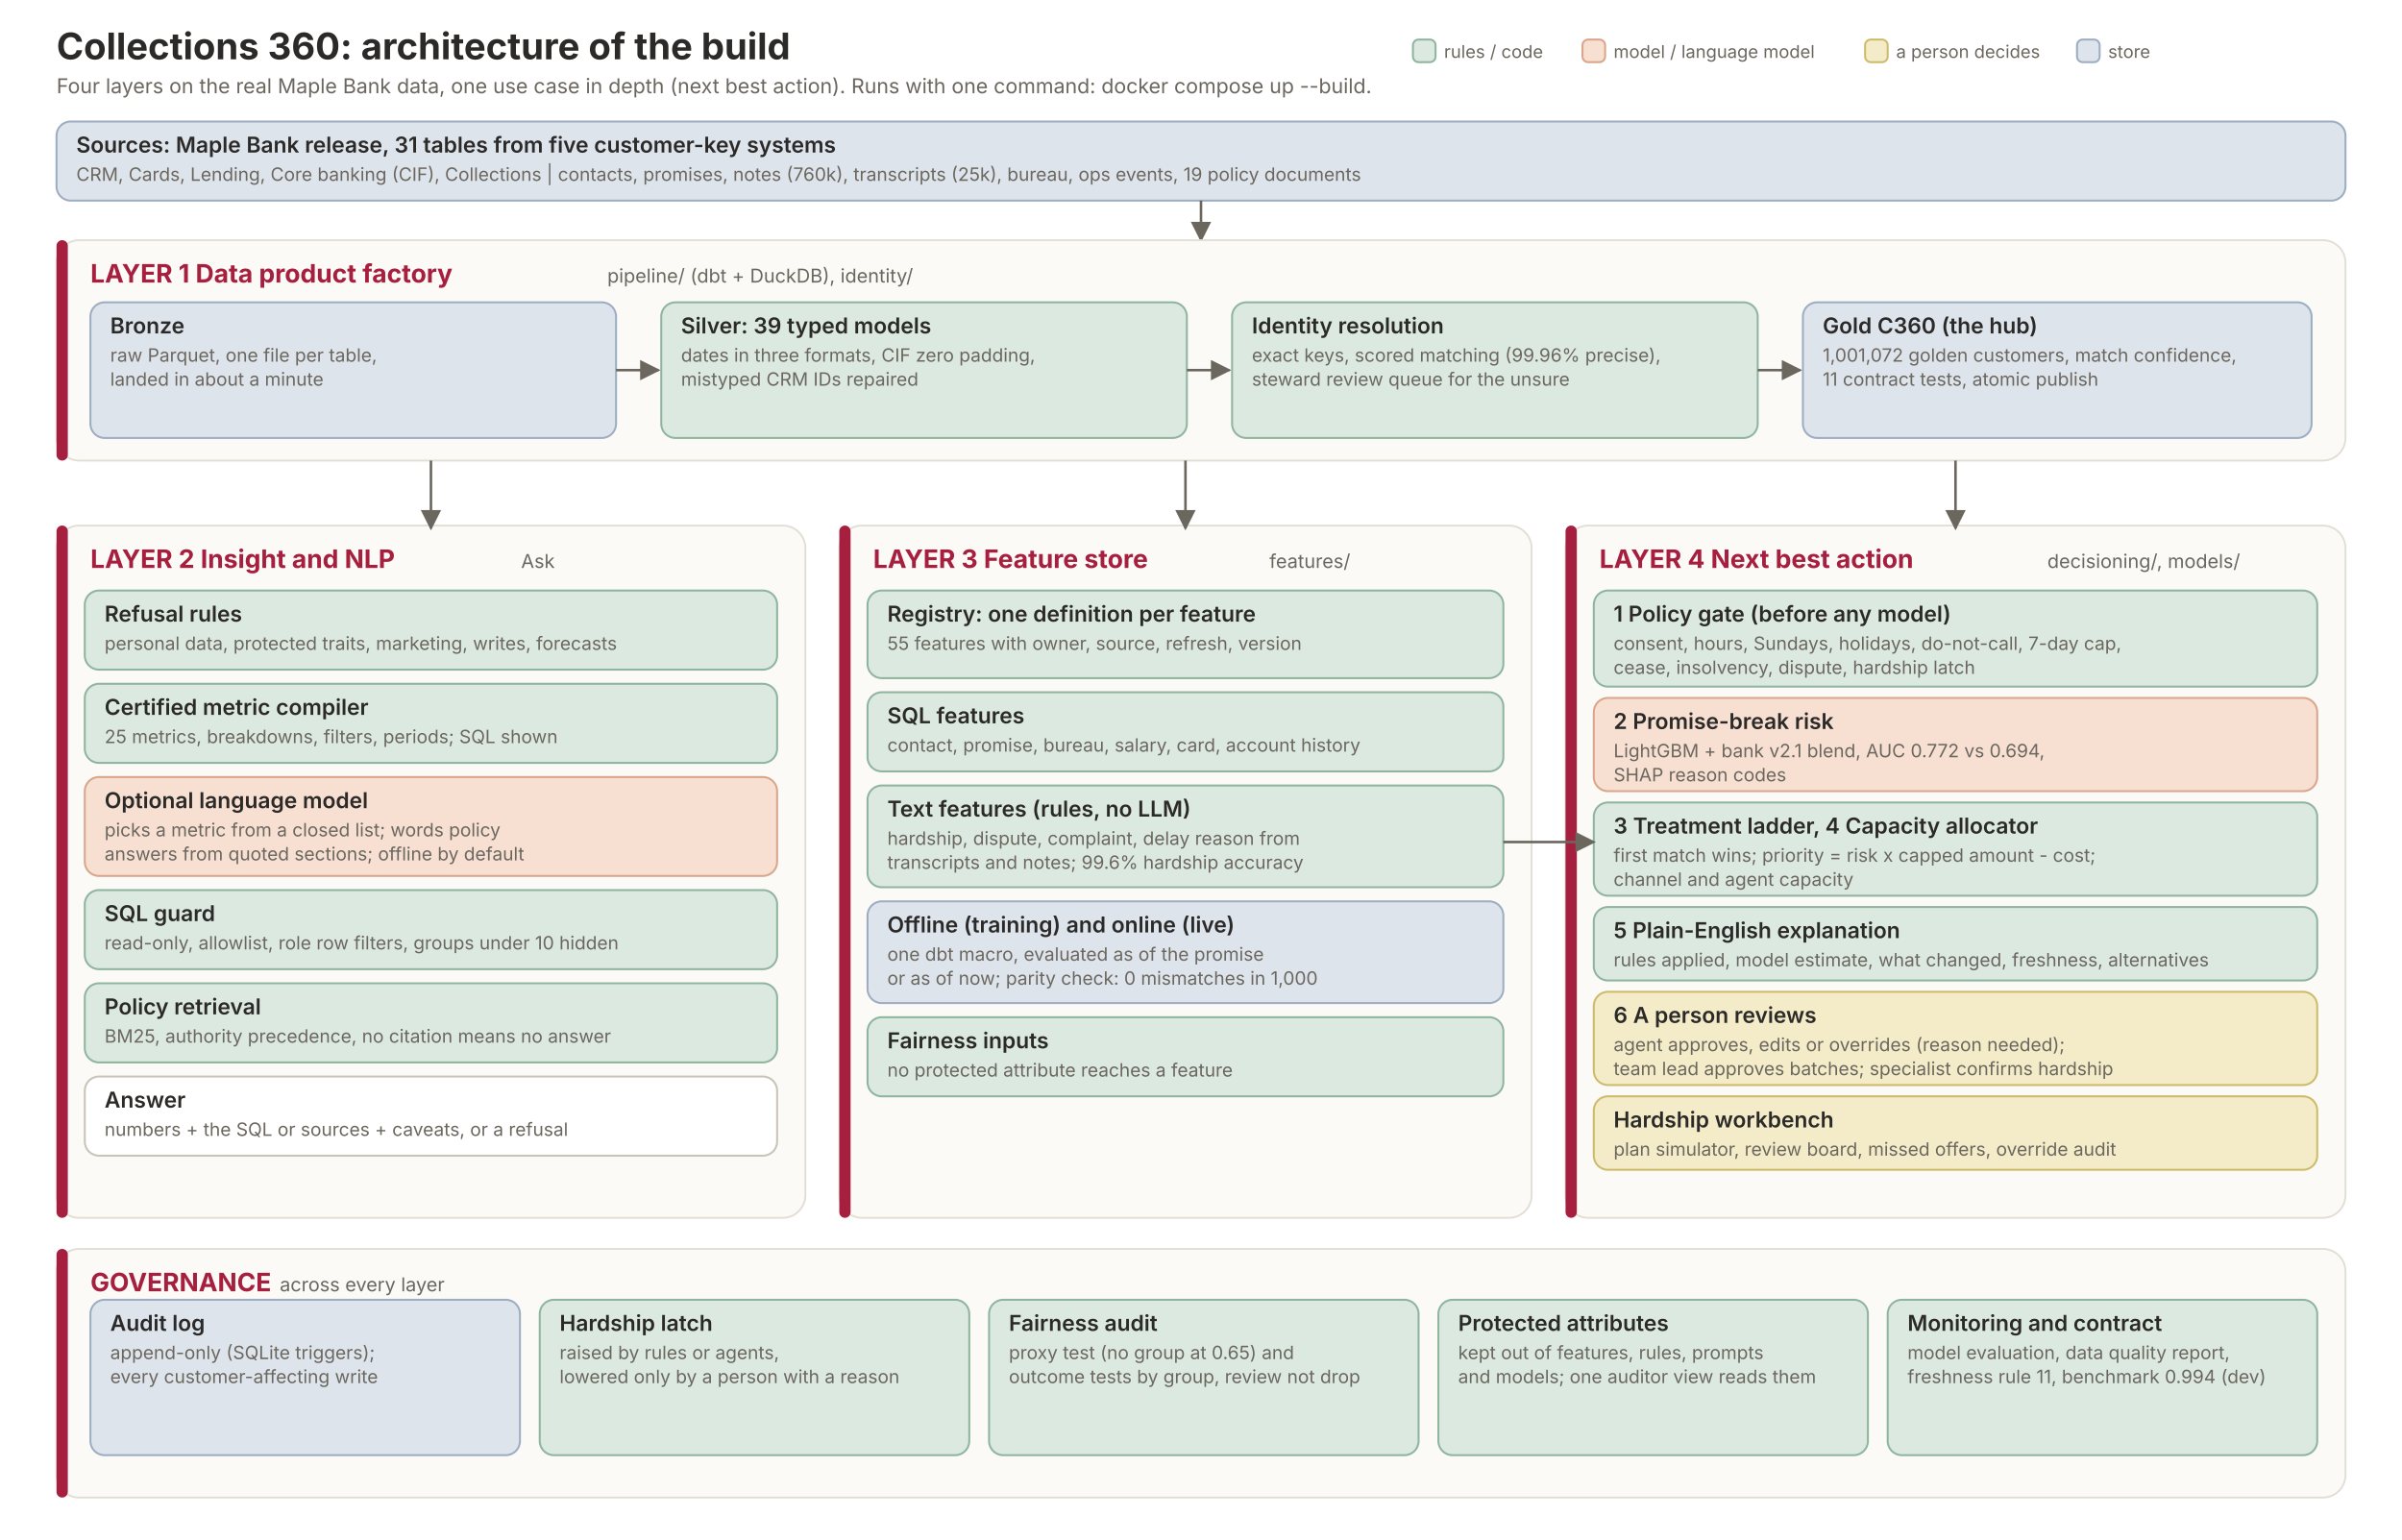
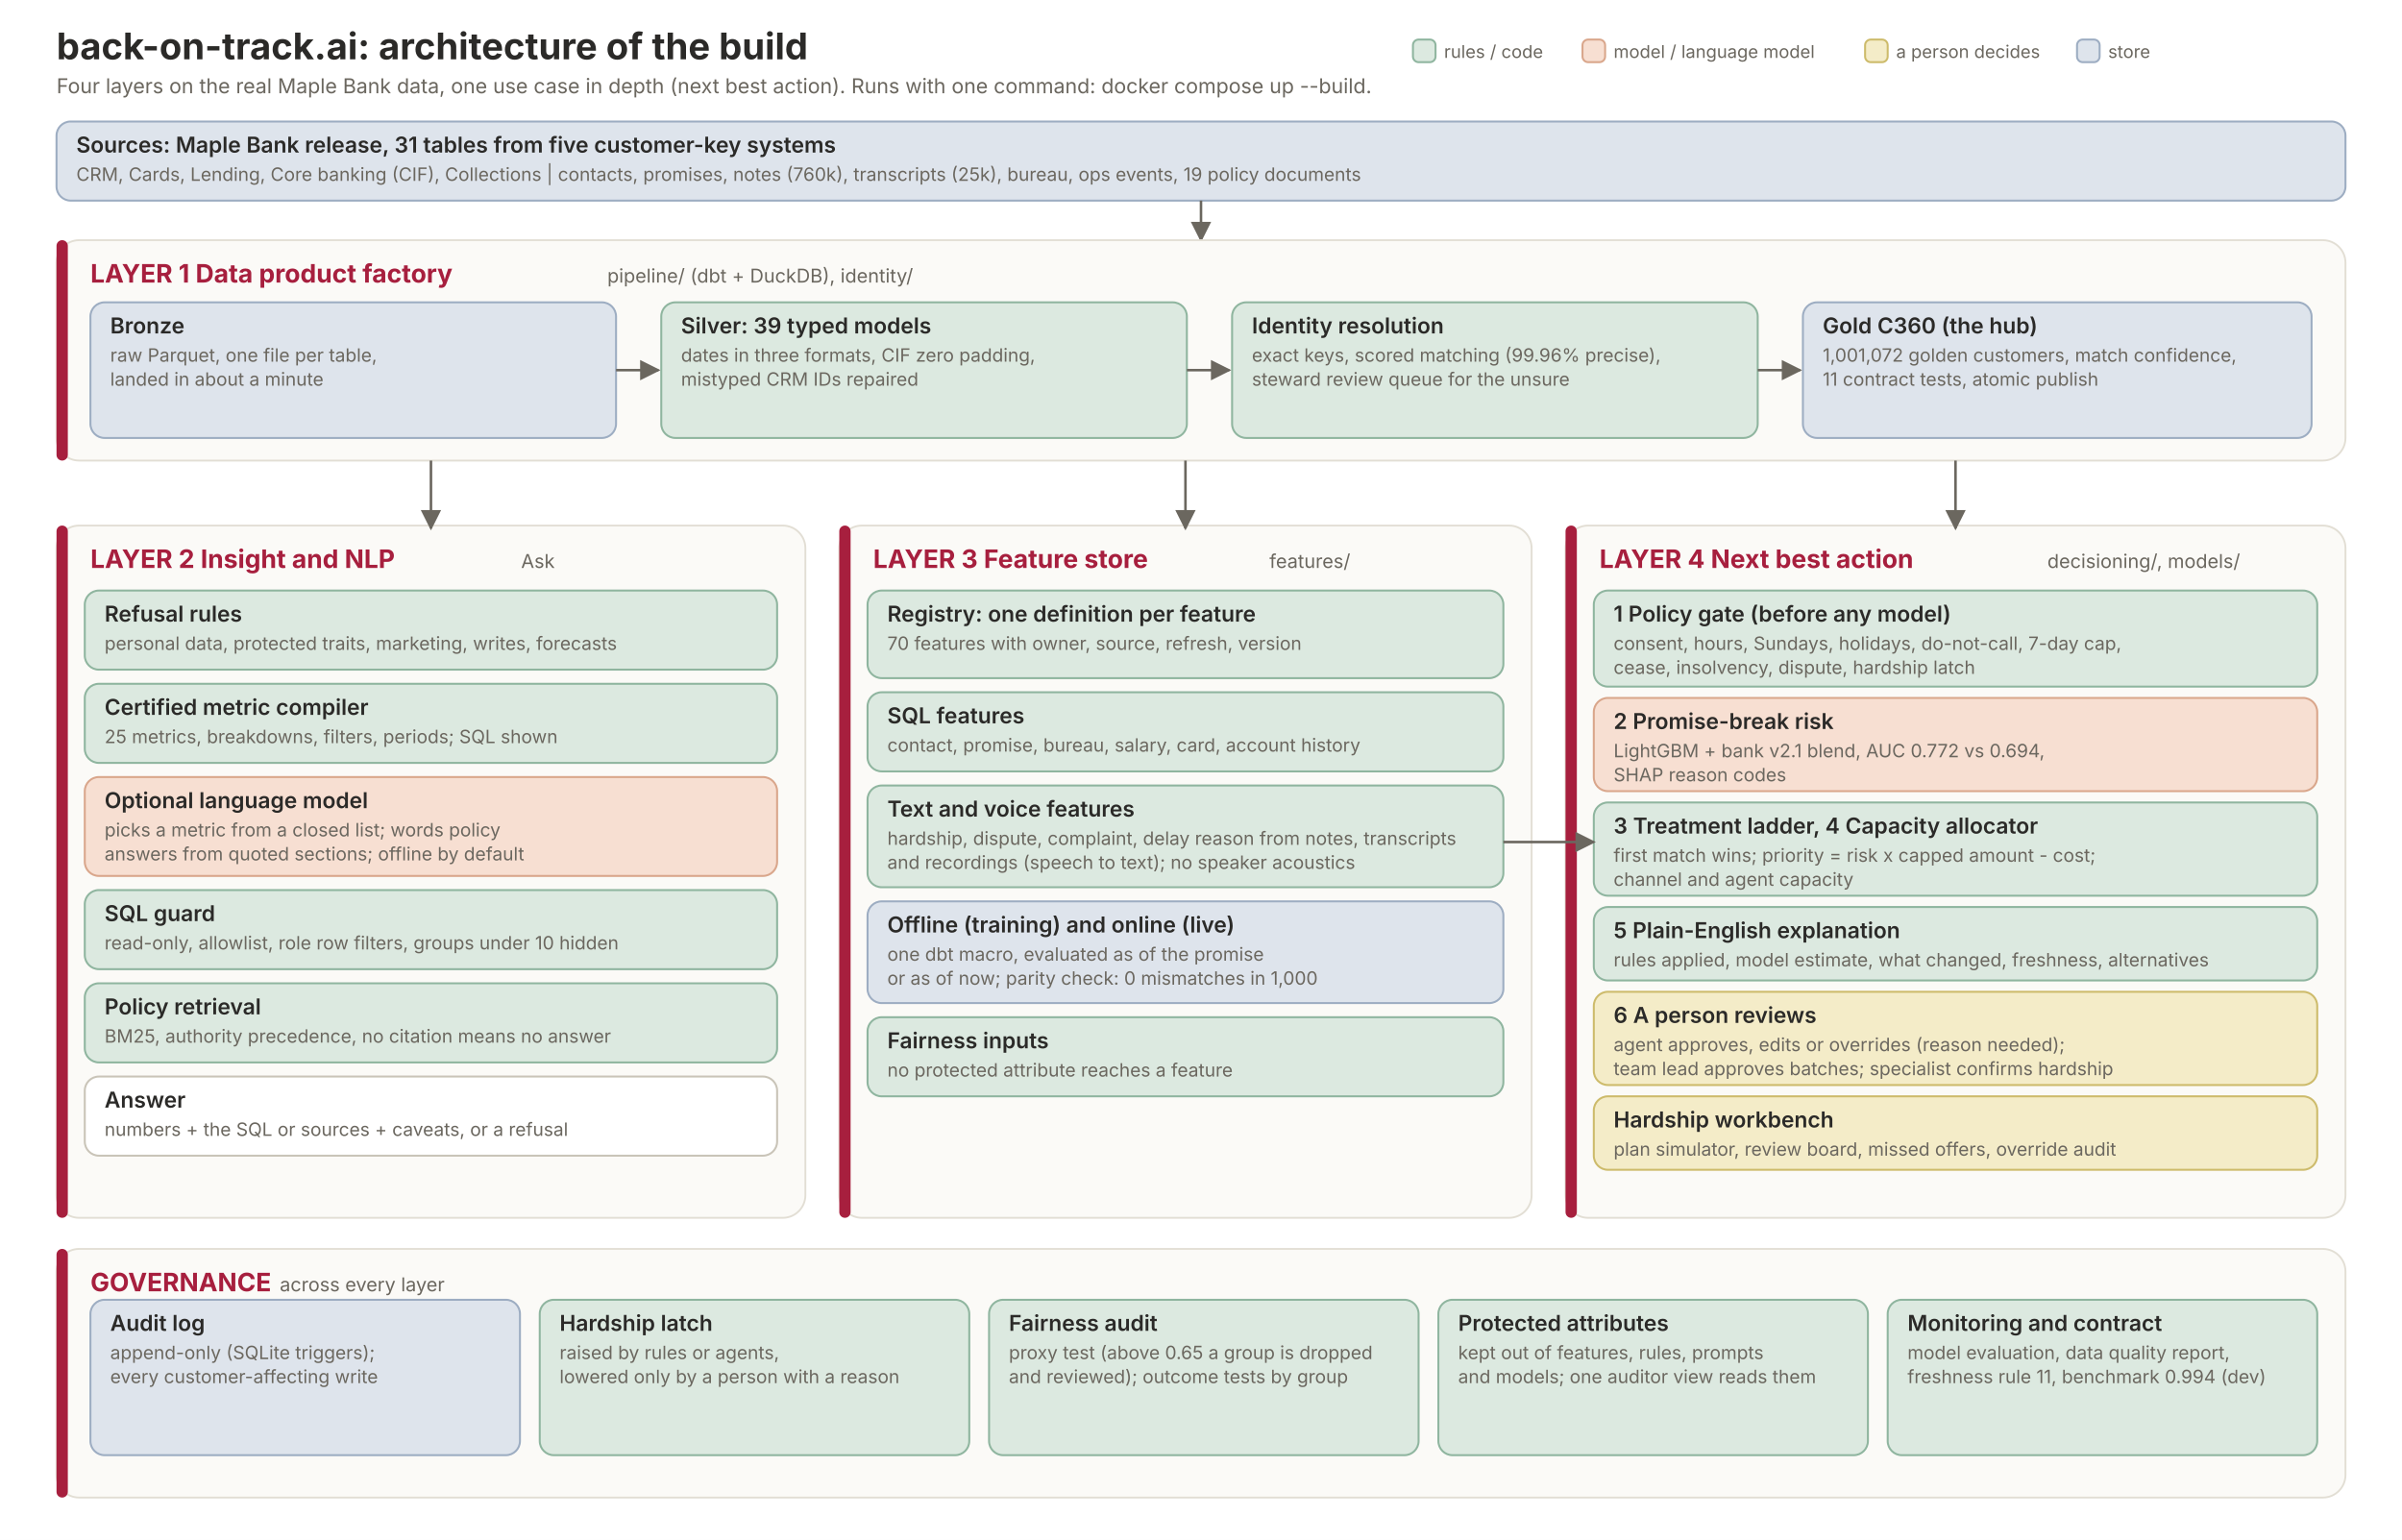
<svg xmlns="http://www.w3.org/2000/svg" width="1700" height="1090" viewBox="0 0 1700 1090">
  <defs>
    <marker id="a" viewBox="0 0 10 10" refX="9" refY="5" markerWidth="8" markerHeight="8" orient="auto">
      <path d="M0,0 L10,5 L0,10 z" fill="#6B675F" />
    </marker>
  </defs>
  <rect width="1700" height="1090" fill="#FFFFFF" />
-   <text x="40" y="42" font-family="Inter, Helvetica, Arial, sans-serif" font-size="26" font-weight="700" fill="#2B2A28" text-anchor="start">Collections 360: architecture of the build</text>
+   <text x="40" y="42" font-family="Inter, Helvetica, Arial, sans-serif" font-size="26" font-weight="700" fill="#2B2A28" text-anchor="start">back-on-track.ai: architecture of the build</text>
  <text x="40" y="66" font-family="Inter, Helvetica, Arial, sans-serif" font-size="14.5" font-weight="400" fill="#6B675F" text-anchor="start">Four layers on the real Maple Bank data, one use case in depth (next best action). Runs with one command: docker compose up --build.</text>
  <rect x="1000" y="28" width="16" height="16" rx="4" fill="#DCE9E0" stroke="#8FB59F" stroke-width="1.4" />
  <text x="1022" y="41" font-family="Inter, Helvetica, Arial, sans-serif" font-size="12.5" font-weight="400" fill="#6B675F" text-anchor="start">rules / code</text>
  <rect x="1120" y="28" width="16" height="16" rx="4" fill="#F7DFD2" stroke="#D9A68B" stroke-width="1.4" />
  <text x="1142" y="41" font-family="Inter, Helvetica, Arial, sans-serif" font-size="12.5" font-weight="400" fill="#6B675F" text-anchor="start">model / language model</text>
  <rect x="1320" y="28" width="16" height="16" rx="4" fill="#F4ECC8" stroke="#CDBB6B" stroke-width="1.4" />
  <text x="1342" y="41" font-family="Inter, Helvetica, Arial, sans-serif" font-size="12.5" font-weight="400" fill="#6B675F" text-anchor="start">a person decides</text>
  <rect x="1470" y="28" width="16" height="16" rx="4" fill="#DEE4EC" stroke="#9DADC2" stroke-width="1.4" />
  <text x="1492" y="41" font-family="Inter, Helvetica, Arial, sans-serif" font-size="12.5" font-weight="400" fill="#6B675F" text-anchor="start">store</text>
  <rect x="40" y="86" width="1620" height="56" rx="10" fill="#DEE4EC" stroke="#9DADC2" stroke-width="1.4" />
  <text x="54" y="108" font-family="Inter, Helvetica, Arial, sans-serif" font-size="15.5" font-weight="600" fill="#2B2A28" text-anchor="start">Sources: Maple Bank release, 31 tables from five customer-key systems</text>
  <text x="54" y="128" font-family="Inter, Helvetica, Arial, sans-serif" font-size="13" font-weight="400" fill="#6B675F" text-anchor="start">CRM, Cards, Lending, Core banking (CIF), Collections  |  contacts, promises, notes (760k), transcripts (25k), bureau, ops events, 19 policy documents</text>
  <line x1="850" y1="142" x2="850" y2="170" stroke="#6B675F" stroke-width="1.8" marker-end="url(#a)" />
  <rect x="40" y="170" width="1620" height="156" rx="16" fill="#FBFAF7" stroke="#E2DED4" stroke-width="1.3" />
  <rect x="40" y="170" width="8" height="156" rx="4" fill="#A71F3E" />
  <text x="64" y="200" font-family="Inter, Helvetica, Arial, sans-serif" font-size="18" font-weight="700" fill="#A71F3E" text-anchor="start">LAYER 1  Data product factory</text>
  <text x="429.8" y="200" font-family="Inter, Helvetica, Arial, sans-serif" font-size="13.5" font-weight="400" fill="#6B675F" text-anchor="start">pipeline/ (dbt + DuckDB), identity/</text>
  <rect x="64" y="214" width="372" height="96" rx="10" fill="#DEE4EC" stroke="#9DADC2" stroke-width="1.4" />
  <text x="78" y="236" font-family="Inter, Helvetica, Arial, sans-serif" font-size="15.5" font-weight="600" fill="#2B2A28" text-anchor="start">Bronze</text>
  <text x="78" y="256" font-family="Inter, Helvetica, Arial, sans-serif" font-size="13" font-weight="400" fill="#6B675F" text-anchor="start">raw Parquet, one file per table,</text>
  <text x="78" y="273" font-family="Inter, Helvetica, Arial, sans-serif" font-size="13" font-weight="400" fill="#6B675F" text-anchor="start">landed in about a minute</text>
  <rect x="468" y="214" width="372" height="96" rx="10" fill="#DCE9E0" stroke="#8FB59F" stroke-width="1.4" />
  <text x="482" y="236" font-family="Inter, Helvetica, Arial, sans-serif" font-size="15.5" font-weight="600" fill="#2B2A28" text-anchor="start">Silver: 39 typed models</text>
  <text x="482" y="256" font-family="Inter, Helvetica, Arial, sans-serif" font-size="13" font-weight="400" fill="#6B675F" text-anchor="start">dates in three formats, CIF zero padding,</text>
  <text x="482" y="273" font-family="Inter, Helvetica, Arial, sans-serif" font-size="13" font-weight="400" fill="#6B675F" text-anchor="start">mistyped CRM IDs repaired</text>
  <rect x="872" y="214" width="372" height="96" rx="10" fill="#DCE9E0" stroke="#8FB59F" stroke-width="1.4" />
  <text x="886" y="236" font-family="Inter, Helvetica, Arial, sans-serif" font-size="15.5" font-weight="600" fill="#2B2A28" text-anchor="start">Identity resolution</text>
  <text x="886" y="256" font-family="Inter, Helvetica, Arial, sans-serif" font-size="13" font-weight="400" fill="#6B675F" text-anchor="start">exact keys, scored matching (99.96% precise),</text>
  <text x="886" y="273" font-family="Inter, Helvetica, Arial, sans-serif" font-size="13" font-weight="400" fill="#6B675F" text-anchor="start">steward review queue for the unsure</text>
  <rect x="1276" y="214" width="360" height="96" rx="10" fill="#DEE4EC" stroke="#9DADC2" stroke-width="1.4" />
  <text x="1290" y="236" font-family="Inter, Helvetica, Arial, sans-serif" font-size="15.5" font-weight="600" fill="#2B2A28" text-anchor="start">Gold C360 (the hub)</text>
  <text x="1290" y="256" font-family="Inter, Helvetica, Arial, sans-serif" font-size="13" font-weight="400" fill="#6B675F" text-anchor="start">1,001,072 golden customers, match confidence,</text>
  <text x="1290" y="273" font-family="Inter, Helvetica, Arial, sans-serif" font-size="13" font-weight="400" fill="#6B675F" text-anchor="start">11 contract tests, atomic publish</text>
  <line x1="436" y1="262" x2="466" y2="262" stroke="#6B675F" stroke-width="1.8" marker-end="url(#a)" />
  <line x1="840" y1="262" x2="870" y2="262" stroke="#6B675F" stroke-width="1.8" marker-end="url(#a)" />
  <line x1="1244" y1="262" x2="1274" y2="262" stroke="#6B675F" stroke-width="1.8" marker-end="url(#a)" />
  <rect x="40" y="372" width="530" height="490" rx="16" fill="#FBFAF7" stroke="#E2DED4" stroke-width="1.3" />
  <rect x="40" y="372" width="8" height="490" rx="4" fill="#A71F3E" />
  <text x="64" y="402" font-family="Inter, Helvetica, Arial, sans-serif" font-size="18" font-weight="700" fill="#A71F3E" text-anchor="start">LAYER 2  Insight and NLP</text>
  <text x="368.8" y="402" font-family="Inter, Helvetica, Arial, sans-serif" font-size="13.5" font-weight="400" fill="#6B675F" text-anchor="start">Ask</text>
  <rect x="594" y="372" width="490" height="490" rx="16" fill="#FBFAF7" stroke="#E2DED4" stroke-width="1.3" />
  <rect x="594" y="372" width="8" height="490" rx="4" fill="#A71F3E" />
  <text x="618" y="402" font-family="Inter, Helvetica, Arial, sans-serif" font-size="18" font-weight="700" fill="#A71F3E" text-anchor="start">LAYER 3  Feature store</text>
  <text x="898.4" y="402" font-family="Inter, Helvetica, Arial, sans-serif" font-size="13.5" font-weight="400" fill="#6B675F" text-anchor="start">features/</text>
  <rect x="1108" y="372" width="552" height="490" rx="16" fill="#FBFAF7" stroke="#E2DED4" stroke-width="1.3" />
  <rect x="1108" y="372" width="8" height="490" rx="4" fill="#A71F3E" />
  <text x="1132" y="402" font-family="Inter, Helvetica, Arial, sans-serif" font-size="18" font-weight="700" fill="#A71F3E" text-anchor="start">LAYER 4  Next best action</text>
  <text x="1449.0" y="402" font-family="Inter, Helvetica, Arial, sans-serif" font-size="13.5" font-weight="400" fill="#6B675F" text-anchor="start">decisioning/, models/</text>
  <line x1="305" y1="326" x2="305" y2="374" stroke="#6B675F" stroke-width="1.8" marker-end="url(#a)" />
  <line x1="839" y1="326" x2="839" y2="374" stroke="#6B675F" stroke-width="1.8" marker-end="url(#a)" />
  <line x1="1384" y1="326" x2="1384" y2="374" stroke="#6B675F" stroke-width="1.8" marker-end="url(#a)" />
  <rect x="60" y="418" width="490" height="56" rx="10" fill="#DCE9E0" stroke="#8FB59F" stroke-width="1.4" />
  <text x="74" y="440" font-family="Inter, Helvetica, Arial, sans-serif" font-size="15.5" font-weight="600" fill="#2B2A28" text-anchor="start">Refusal rules</text>
  <text x="74" y="460" font-family="Inter, Helvetica, Arial, sans-serif" font-size="13" font-weight="400" fill="#6B675F" text-anchor="start">personal data, protected traits, marketing, writes, forecasts</text>
  <rect x="60" y="484" width="490" height="56" rx="10" fill="#DCE9E0" stroke="#8FB59F" stroke-width="1.4" />
  <text x="74" y="506" font-family="Inter, Helvetica, Arial, sans-serif" font-size="15.5" font-weight="600" fill="#2B2A28" text-anchor="start">Certified metric compiler</text>
  <text x="74" y="526" font-family="Inter, Helvetica, Arial, sans-serif" font-size="13" font-weight="400" fill="#6B675F" text-anchor="start">25 metrics, breakdowns, filters, periods; SQL shown</text>
  <rect x="60" y="550" width="490" height="70" rx="10" fill="#F7DFD2" stroke="#D9A68B" stroke-width="1.4" />
  <text x="74" y="572" font-family="Inter, Helvetica, Arial, sans-serif" font-size="15.5" font-weight="600" fill="#2B2A28" text-anchor="start">Optional language model</text>
  <text x="74" y="592" font-family="Inter, Helvetica, Arial, sans-serif" font-size="13" font-weight="400" fill="#6B675F" text-anchor="start">picks a metric from a closed list; words policy</text>
  <text x="74" y="609" font-family="Inter, Helvetica, Arial, sans-serif" font-size="13" font-weight="400" fill="#6B675F" text-anchor="start">answers from quoted sections; offline by default</text>
  <rect x="60" y="630" width="490" height="56" rx="10" fill="#DCE9E0" stroke="#8FB59F" stroke-width="1.4" />
  <text x="74" y="652" font-family="Inter, Helvetica, Arial, sans-serif" font-size="15.5" font-weight="600" fill="#2B2A28" text-anchor="start">SQL guard</text>
  <text x="74" y="672" font-family="Inter, Helvetica, Arial, sans-serif" font-size="13" font-weight="400" fill="#6B675F" text-anchor="start">read-only, allowlist, role row filters, groups under 10 hidden</text>
  <rect x="60" y="696" width="490" height="56" rx="10" fill="#DCE9E0" stroke="#8FB59F" stroke-width="1.4" />
  <text x="74" y="718" font-family="Inter, Helvetica, Arial, sans-serif" font-size="15.5" font-weight="600" fill="#2B2A28" text-anchor="start">Policy retrieval</text>
  <text x="74" y="738" font-family="Inter, Helvetica, Arial, sans-serif" font-size="13" font-weight="400" fill="#6B675F" text-anchor="start">BM25, authority precedence, no citation means no answer</text>
  <rect x="60" y="762" width="490" height="56" rx="10" fill="#FFFFFF" stroke="#C9C4B8" stroke-width="1.4" />
  <text x="74" y="784" font-family="Inter, Helvetica, Arial, sans-serif" font-size="15.5" font-weight="600" fill="#2B2A28" text-anchor="start">Answer</text>
  <text x="74" y="804" font-family="Inter, Helvetica, Arial, sans-serif" font-size="13" font-weight="400" fill="#6B675F" text-anchor="start">numbers + the SQL or sources + caveats, or a refusal</text>
  <rect x="614" y="418" width="450" height="62" rx="10" fill="#DCE9E0" stroke="#8FB59F" stroke-width="1.4" />
  <text x="628" y="440" font-family="Inter, Helvetica, Arial, sans-serif" font-size="15.5" font-weight="600" fill="#2B2A28" text-anchor="start">Registry: one definition per feature</text>
-   <text x="628" y="460" font-family="Inter, Helvetica, Arial, sans-serif" font-size="13" font-weight="400" fill="#6B675F" text-anchor="start">55 features with owner, source, refresh, version</text>
+   <text x="628" y="460" font-family="Inter, Helvetica, Arial, sans-serif" font-size="13" font-weight="400" fill="#6B675F" text-anchor="start">70 features with owner, source, refresh, version</text>
  <rect x="614" y="490" width="450" height="56" rx="10" fill="#DCE9E0" stroke="#8FB59F" stroke-width="1.4" />
  <text x="628" y="512" font-family="Inter, Helvetica, Arial, sans-serif" font-size="15.5" font-weight="600" fill="#2B2A28" text-anchor="start">SQL features</text>
  <text x="628" y="532" font-family="Inter, Helvetica, Arial, sans-serif" font-size="13" font-weight="400" fill="#6B675F" text-anchor="start">contact, promise, bureau, salary, card, account history</text>
  <rect x="614" y="556" width="450" height="72" rx="10" fill="#DCE9E0" stroke="#8FB59F" stroke-width="1.4" />
-   <text x="628" y="578" font-family="Inter, Helvetica, Arial, sans-serif" font-size="15.5" font-weight="600" fill="#2B2A28" text-anchor="start">Text features (rules, no LLM)</text>
-   <text x="628" y="598" font-family="Inter, Helvetica, Arial, sans-serif" font-size="13" font-weight="400" fill="#6B675F" text-anchor="start">hardship, dispute, complaint, delay reason from</text>
-   <text x="628" y="615" font-family="Inter, Helvetica, Arial, sans-serif" font-size="13" font-weight="400" fill="#6B675F" text-anchor="start">transcripts and notes; 99.6% hardship accuracy</text>
+   <text x="628" y="578" font-family="Inter, Helvetica, Arial, sans-serif" font-size="15.5" font-weight="600" fill="#2B2A28" text-anchor="start">Text and voice features</text>
+   <text x="628" y="598" font-family="Inter, Helvetica, Arial, sans-serif" font-size="13" font-weight="400" fill="#6B675F" text-anchor="start">hardship, dispute, complaint, delay reason from notes, transcripts</text>
+   <text x="628" y="615" font-family="Inter, Helvetica, Arial, sans-serif" font-size="13" font-weight="400" fill="#6B675F" text-anchor="start">and recordings (speech to text); no speaker acoustics</text>
  <rect x="614" y="638" width="450" height="72" rx="10" fill="#DEE4EC" stroke="#9DADC2" stroke-width="1.4" />
  <text x="628" y="660" font-family="Inter, Helvetica, Arial, sans-serif" font-size="15.5" font-weight="600" fill="#2B2A28" text-anchor="start">Offline (training) and online (live)</text>
  <text x="628" y="680" font-family="Inter, Helvetica, Arial, sans-serif" font-size="13" font-weight="400" fill="#6B675F" text-anchor="start">one dbt macro, evaluated as of the promise</text>
  <text x="628" y="697" font-family="Inter, Helvetica, Arial, sans-serif" font-size="13" font-weight="400" fill="#6B675F" text-anchor="start">or as of now; parity check: 0 mismatches in 1,000</text>
  <rect x="614" y="720" width="450" height="56" rx="10" fill="#DCE9E0" stroke="#8FB59F" stroke-width="1.4" />
  <text x="628" y="742" font-family="Inter, Helvetica, Arial, sans-serif" font-size="15.5" font-weight="600" fill="#2B2A28" text-anchor="start">Fairness inputs</text>
  <text x="628" y="762" font-family="Inter, Helvetica, Arial, sans-serif" font-size="13" font-weight="400" fill="#6B675F" text-anchor="start">no protected attribute reaches a feature</text>
  <rect x="1128" y="418" width="512" height="68" rx="10" fill="#DCE9E0" stroke="#8FB59F" stroke-width="1.4" />
  <text x="1142" y="440" font-family="Inter, Helvetica, Arial, sans-serif" font-size="15.5" font-weight="600" fill="#2B2A28" text-anchor="start">1  Policy gate (before any model)</text>
  <text x="1142" y="460" font-family="Inter, Helvetica, Arial, sans-serif" font-size="13" font-weight="400" fill="#6B675F" text-anchor="start">consent, hours, Sundays, holidays, do-not-call, 7-day cap,</text>
  <text x="1142" y="477" font-family="Inter, Helvetica, Arial, sans-serif" font-size="13" font-weight="400" fill="#6B675F" text-anchor="start">cease, insolvency, dispute, hardship latch</text>
  <rect x="1128" y="494" width="512" height="66" rx="10" fill="#F7DFD2" stroke="#D9A68B" stroke-width="1.4" />
  <text x="1142" y="516" font-family="Inter, Helvetica, Arial, sans-serif" font-size="15.5" font-weight="600" fill="#2B2A28" text-anchor="start">2  Promise-break risk</text>
  <text x="1142" y="536" font-family="Inter, Helvetica, Arial, sans-serif" font-size="13" font-weight="400" fill="#6B675F" text-anchor="start">LightGBM + bank v2.1 blend, AUC 0.772 vs 0.694,</text>
  <text x="1142" y="553" font-family="Inter, Helvetica, Arial, sans-serif" font-size="13" font-weight="400" fill="#6B675F" text-anchor="start">SHAP reason codes</text>
  <rect x="1128" y="568" width="512" height="66" rx="10" fill="#DCE9E0" stroke="#8FB59F" stroke-width="1.4" />
  <text x="1142" y="590" font-family="Inter, Helvetica, Arial, sans-serif" font-size="15.5" font-weight="600" fill="#2B2A28" text-anchor="start">3  Treatment ladder, 4  Capacity allocator</text>
  <text x="1142" y="610" font-family="Inter, Helvetica, Arial, sans-serif" font-size="13" font-weight="400" fill="#6B675F" text-anchor="start">first match wins; priority = risk x capped amount - cost;</text>
  <text x="1142" y="627" font-family="Inter, Helvetica, Arial, sans-serif" font-size="13" font-weight="400" fill="#6B675F" text-anchor="start">channel and agent capacity</text>
  <rect x="1128" y="642" width="512" height="52" rx="10" fill="#DCE9E0" stroke="#8FB59F" stroke-width="1.4" />
  <text x="1142" y="664" font-family="Inter, Helvetica, Arial, sans-serif" font-size="15.5" font-weight="600" fill="#2B2A28" text-anchor="start">5  Plain-English explanation</text>
  <text x="1142" y="684" font-family="Inter, Helvetica, Arial, sans-serif" font-size="13" font-weight="400" fill="#6B675F" text-anchor="start">rules applied, model estimate, what changed, freshness, alternatives</text>
  <rect x="1128" y="702" width="512" height="66" rx="10" fill="#F4ECC8" stroke="#CDBB6B" stroke-width="1.4" />
  <text x="1142" y="724" font-family="Inter, Helvetica, Arial, sans-serif" font-size="15.5" font-weight="600" fill="#2B2A28" text-anchor="start">6  A person reviews</text>
  <text x="1142" y="744" font-family="Inter, Helvetica, Arial, sans-serif" font-size="13" font-weight="400" fill="#6B675F" text-anchor="start">agent approves, edits or overrides (reason needed);</text>
  <text x="1142" y="761" font-family="Inter, Helvetica, Arial, sans-serif" font-size="13" font-weight="400" fill="#6B675F" text-anchor="start">team lead approves batches; specialist confirms hardship</text>
  <rect x="1128" y="776" width="512" height="52" rx="10" fill="#F4ECC8" stroke="#CDBB6B" stroke-width="1.4" />
  <text x="1142" y="798" font-family="Inter, Helvetica, Arial, sans-serif" font-size="15.5" font-weight="600" fill="#2B2A28" text-anchor="start">Hardship workbench</text>
  <text x="1142" y="818" font-family="Inter, Helvetica, Arial, sans-serif" font-size="13" font-weight="400" fill="#6B675F" text-anchor="start">plan simulator, review board, missed offers, override audit</text>
  <line x1="1064" y1="596" x2="1128" y2="596" stroke="#6B675F" stroke-width="1.8" marker-end="url(#a)" />
  <rect x="40" y="884" width="1620" height="176" rx="16" fill="#FBFAF7" stroke="#E2DED4" stroke-width="1.3" />
  <rect x="40" y="884" width="8" height="176" rx="4" fill="#A71F3E" />
  <text x="64" y="914" font-family="Inter, Helvetica, Arial, sans-serif" font-size="18" font-weight="700" fill="#A71F3E" text-anchor="start">GOVERNANCE</text>
  <text x="198.0" y="914" font-family="Inter, Helvetica, Arial, sans-serif" font-size="13.5" font-weight="400" fill="#6B675F" text-anchor="start">across every layer</text>
  <rect x="64" y="920" width="304" height="110" rx="10" fill="#DEE4EC" stroke="#9DADC2" stroke-width="1.4" />
  <text x="78" y="942" font-family="Inter, Helvetica, Arial, sans-serif" font-size="15.5" font-weight="600" fill="#2B2A28" text-anchor="start">Audit log</text>
  <text x="78" y="962" font-family="Inter, Helvetica, Arial, sans-serif" font-size="13" font-weight="400" fill="#6B675F" text-anchor="start">append-only (SQLite triggers);</text>
  <text x="78" y="979" font-family="Inter, Helvetica, Arial, sans-serif" font-size="13" font-weight="400" fill="#6B675F" text-anchor="start">every customer-affecting write</text>
  <rect x="382" y="920" width="304" height="110" rx="10" fill="#DCE9E0" stroke="#8FB59F" stroke-width="1.4" />
  <text x="396" y="942" font-family="Inter, Helvetica, Arial, sans-serif" font-size="15.5" font-weight="600" fill="#2B2A28" text-anchor="start">Hardship latch</text>
  <text x="396" y="962" font-family="Inter, Helvetica, Arial, sans-serif" font-size="13" font-weight="400" fill="#6B675F" text-anchor="start">raised by rules or agents,</text>
  <text x="396" y="979" font-family="Inter, Helvetica, Arial, sans-serif" font-size="13" font-weight="400" fill="#6B675F" text-anchor="start">lowered only by a person with a reason</text>
  <rect x="700" y="920" width="304" height="110" rx="10" fill="#DCE9E0" stroke="#8FB59F" stroke-width="1.4" />
  <text x="714" y="942" font-family="Inter, Helvetica, Arial, sans-serif" font-size="15.5" font-weight="600" fill="#2B2A28" text-anchor="start">Fairness audit</text>
-   <text x="714" y="962" font-family="Inter, Helvetica, Arial, sans-serif" font-size="13" font-weight="400" fill="#6B675F" text-anchor="start">proxy test (no group at 0.65) and</text>
-   <text x="714" y="979" font-family="Inter, Helvetica, Arial, sans-serif" font-size="13" font-weight="400" fill="#6B675F" text-anchor="start">outcome tests by group, review not drop</text>
+   <text x="714" y="962" font-family="Inter, Helvetica, Arial, sans-serif" font-size="13" font-weight="400" fill="#6B675F" text-anchor="start">proxy test (above 0.65 a group is dropped</text>
+   <text x="714" y="979" font-family="Inter, Helvetica, Arial, sans-serif" font-size="13" font-weight="400" fill="#6B675F" text-anchor="start">and reviewed); outcome tests by group</text>
  <rect x="1018" y="920" width="304" height="110" rx="10" fill="#DCE9E0" stroke="#8FB59F" stroke-width="1.4" />
  <text x="1032" y="942" font-family="Inter, Helvetica, Arial, sans-serif" font-size="15.5" font-weight="600" fill="#2B2A28" text-anchor="start">Protected attributes</text>
  <text x="1032" y="962" font-family="Inter, Helvetica, Arial, sans-serif" font-size="13" font-weight="400" fill="#6B675F" text-anchor="start">kept out of features, rules, prompts</text>
  <text x="1032" y="979" font-family="Inter, Helvetica, Arial, sans-serif" font-size="13" font-weight="400" fill="#6B675F" text-anchor="start">and models; one auditor view reads them</text>
  <rect x="1336" y="920" width="304" height="110" rx="10" fill="#DCE9E0" stroke="#8FB59F" stroke-width="1.4" />
  <text x="1350" y="942" font-family="Inter, Helvetica, Arial, sans-serif" font-size="15.5" font-weight="600" fill="#2B2A28" text-anchor="start">Monitoring and contract</text>
  <text x="1350" y="962" font-family="Inter, Helvetica, Arial, sans-serif" font-size="13" font-weight="400" fill="#6B675F" text-anchor="start">model evaluation, data quality report,</text>
  <text x="1350" y="979" font-family="Inter, Helvetica, Arial, sans-serif" font-size="13" font-weight="400" fill="#6B675F" text-anchor="start">freshness rule 11, benchmark 0.994 (dev)</text>
</svg>
